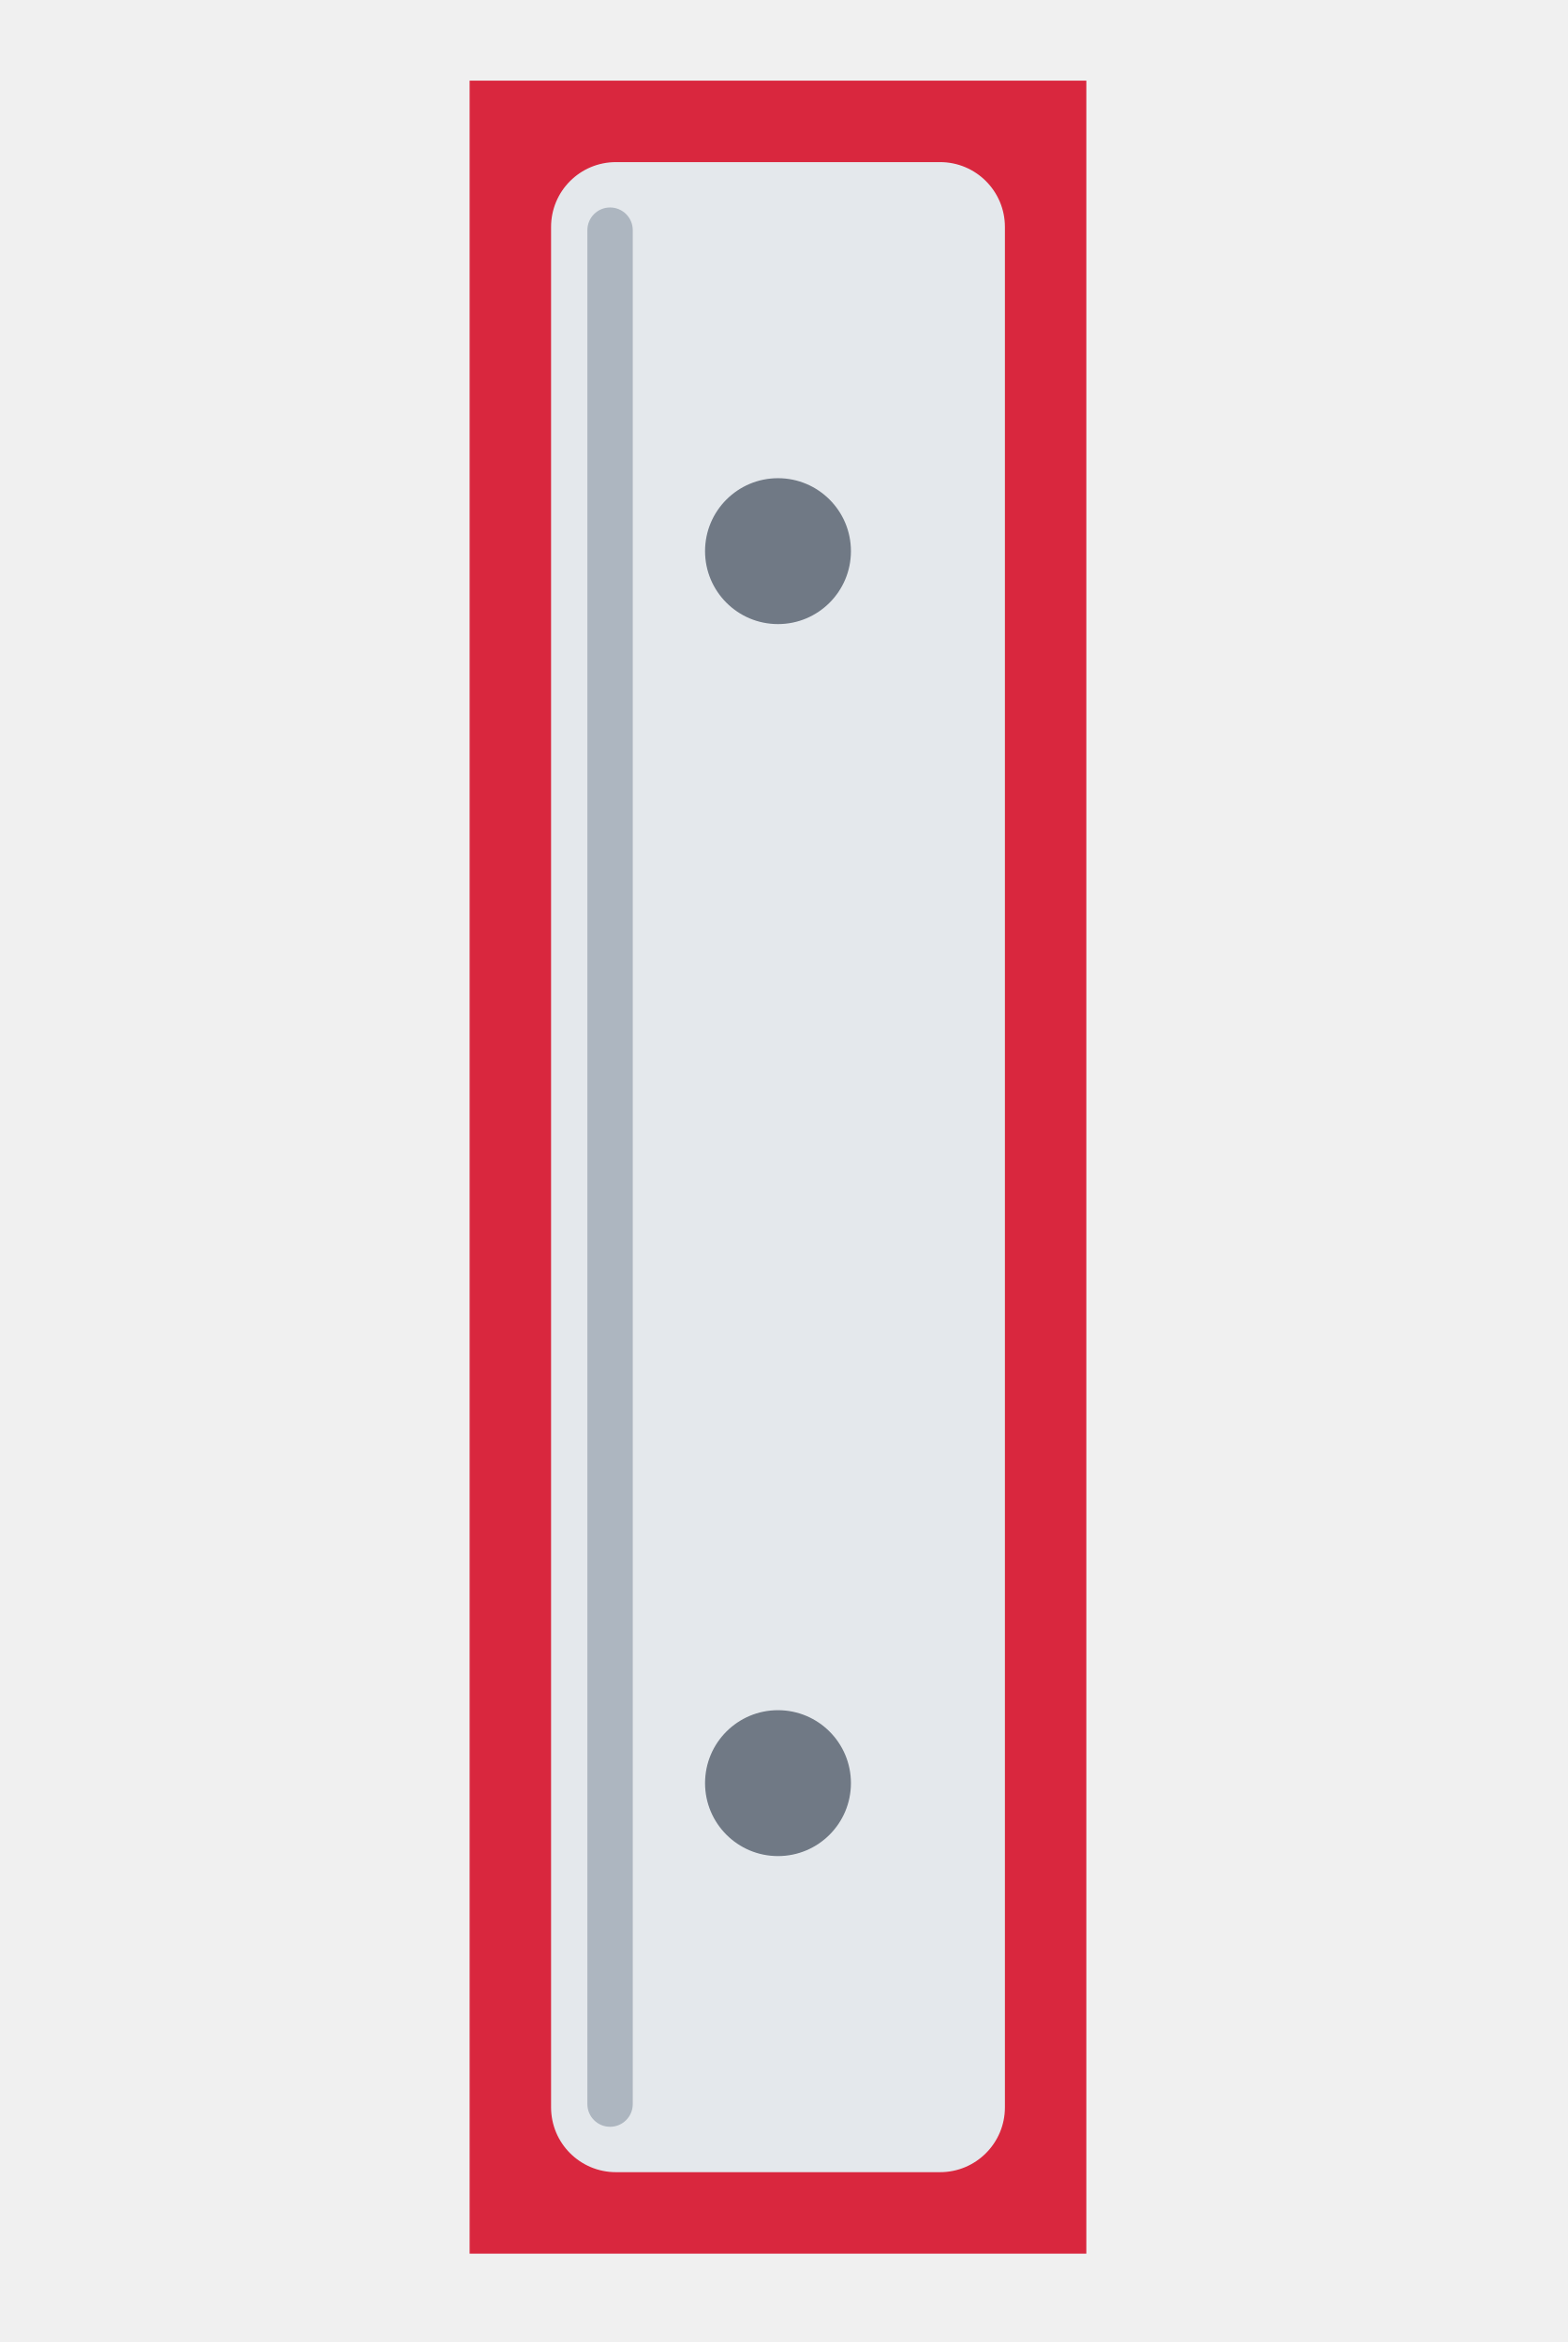
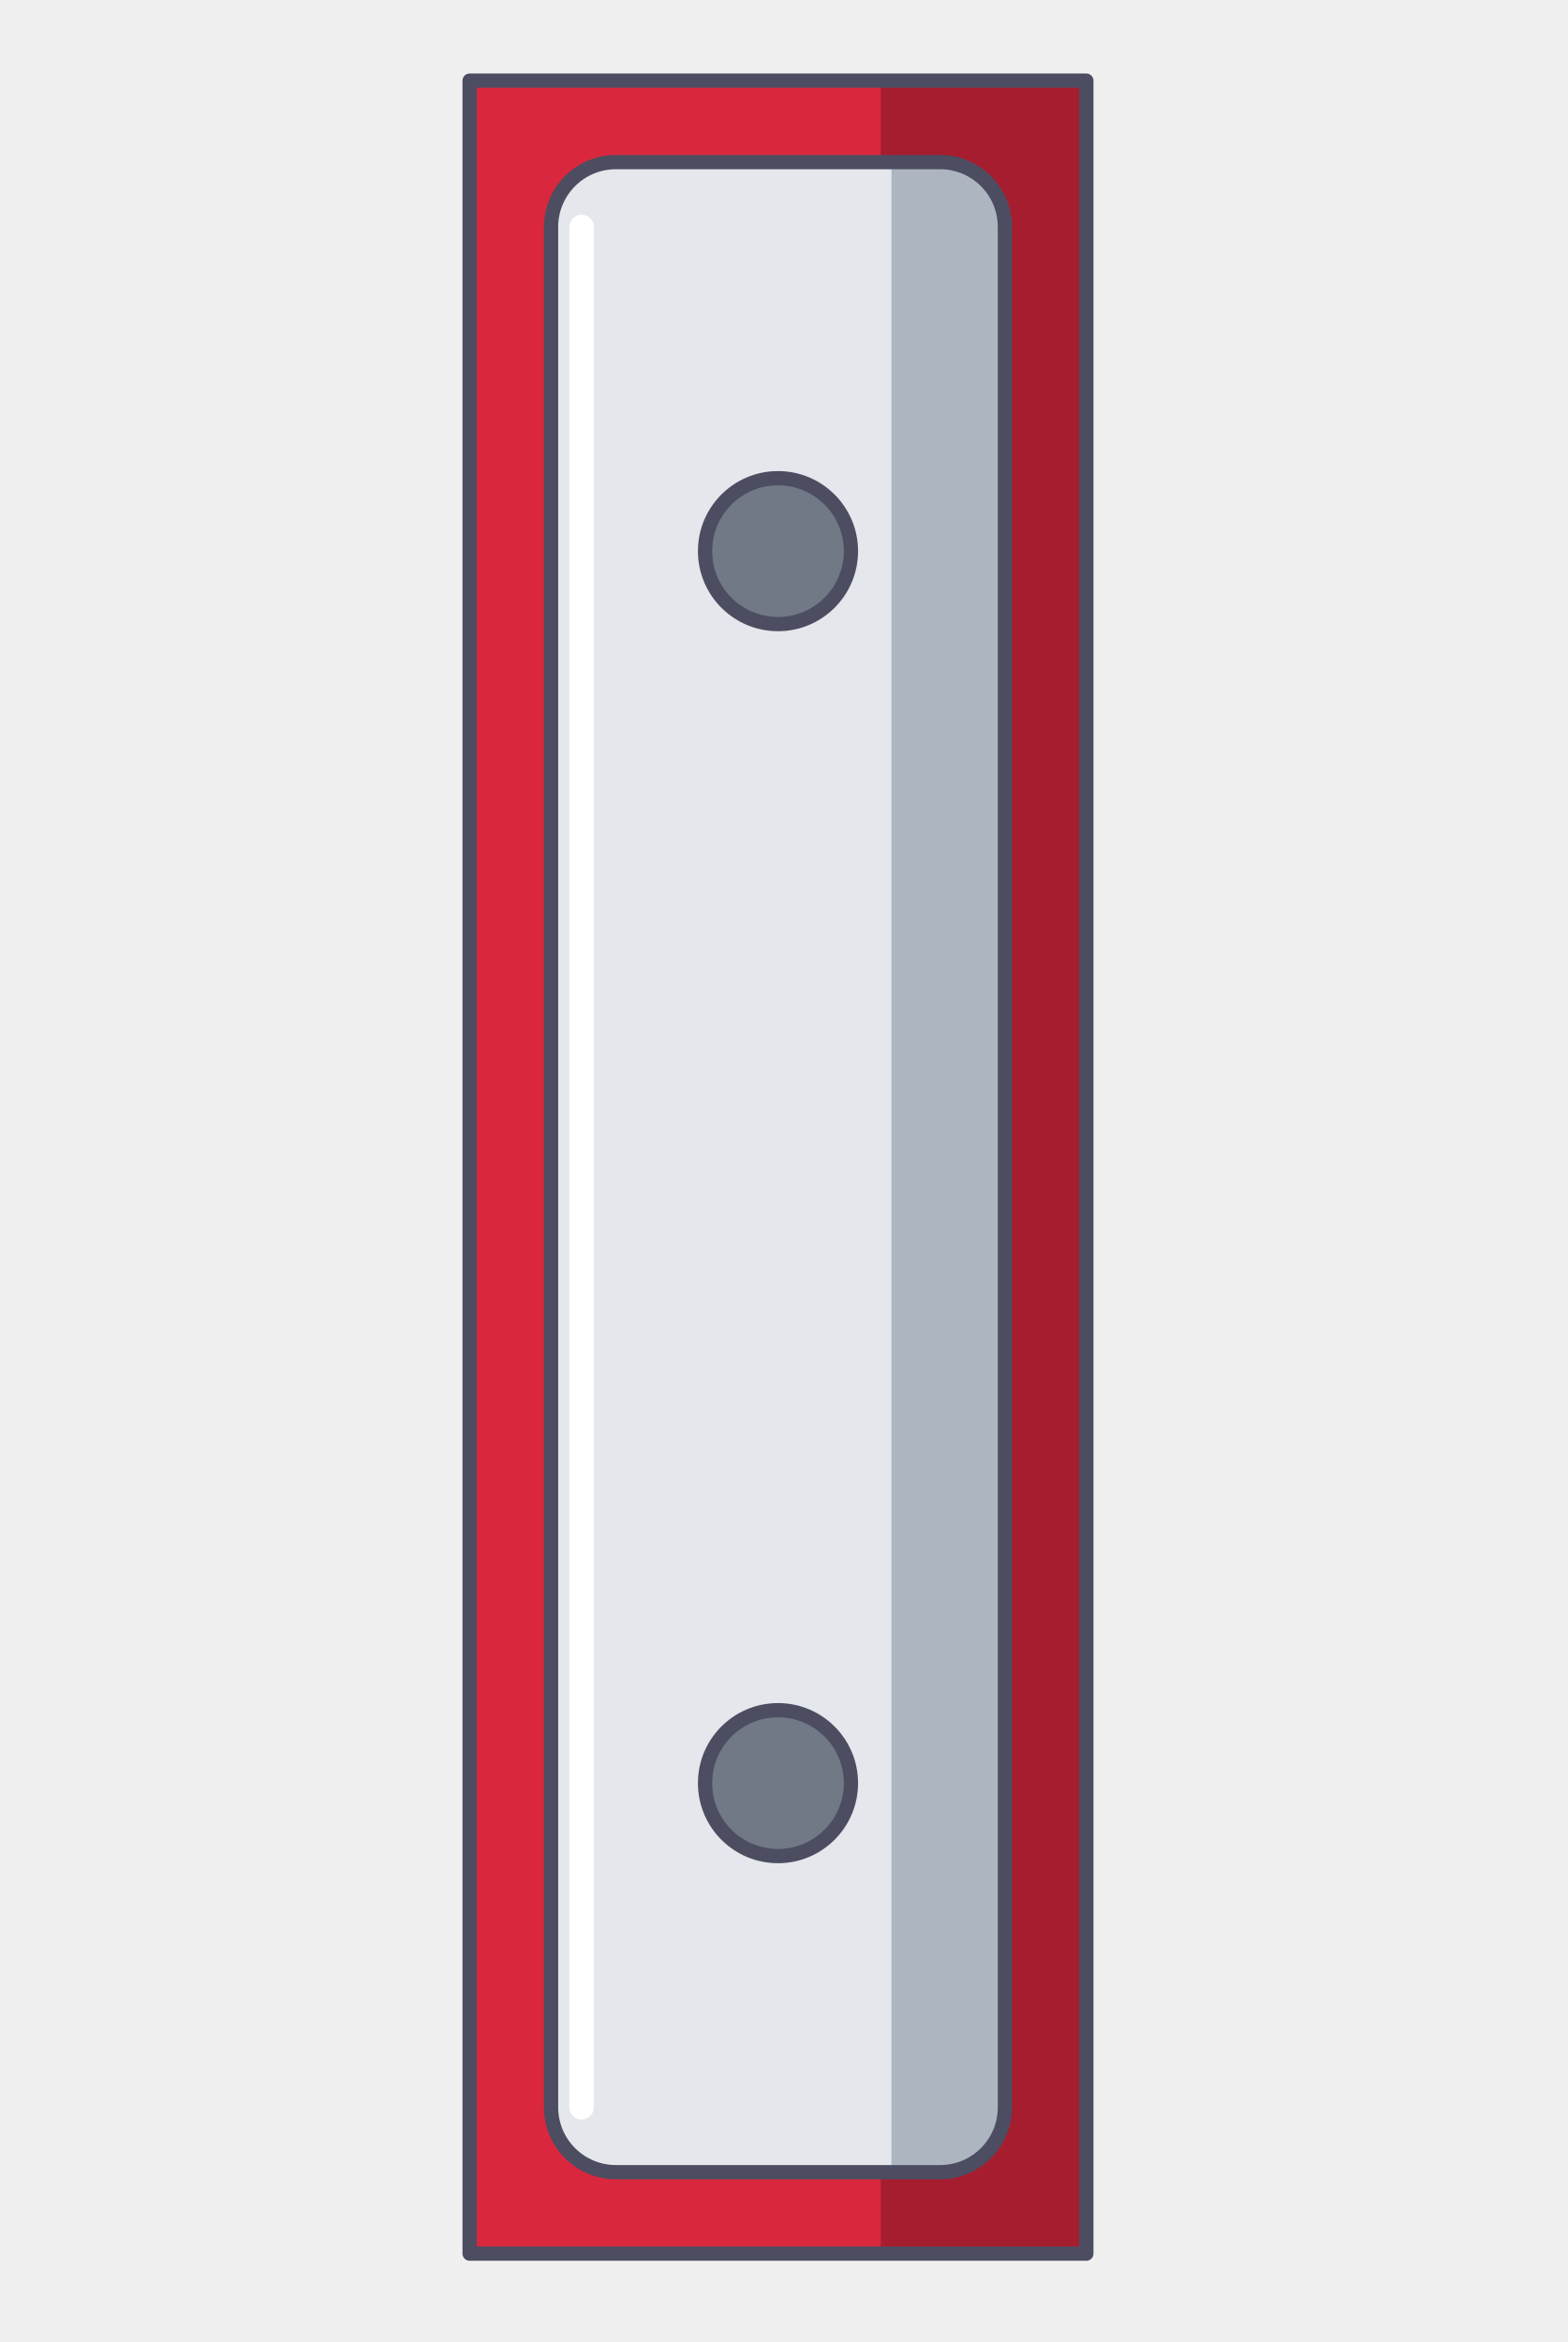
<svg xmlns="http://www.w3.org/2000/svg" width="77" height="115" viewBox="0 0 77 115" fill="none">
-   <rect x="23.063" y="3.96" width="30.287" height="106.701" fill="#D9273E" />
-   <path d="M46.167 7.96H30.247C28.489 7.96 27.063 9.385 27.063 11.144V103.477C27.063 105.236 28.489 106.661 30.247 106.661H46.167C47.925 106.661 49.351 105.236 49.351 103.477V11.144C49.351 9.385 47.925 7.96 46.167 7.96Z" fill="#E4E8EC" />
-   <rect x="28.846" y="10.188" width="2.229" height="94.244" rx="1.114" fill="#ADB6C0" />
-   <path d="M38.207 30.645C40.185 30.645 41.789 29.041 41.789 27.063C41.789 25.085 40.185 23.481 38.207 23.481C36.229 23.481 34.625 25.085 34.625 27.063C34.625 29.041 36.229 30.645 38.207 30.645Z" fill="#707985" />
-   <path d="M38.207 91.14C40.185 91.14 41.789 89.536 41.789 87.558C41.789 85.579 40.185 83.976 38.207 83.976C36.229 83.976 34.625 85.579 34.625 87.558C34.625 89.536 36.229 91.14 38.207 91.14Z" fill="#707985" />
+   <defs>
+     <clipPath id="xylophone-6-clip-frame">
+       <rect x="23.063" y="3.96" width="30.287" height="106.701" />
+     </clipPath>
+     <clipPath id="xylophone-6-clip-bar">
+       <path d="M46.167 7.96H30.247C28.489 7.96 27.063 9.385 27.063 11.144V103.477C27.063 105.236 28.489 106.661 30.247 106.661H46.167C47.925 106.661 49.351 105.236 49.351 103.477V11.144C49.351 9.385 47.925 7.96 46.167 7.96Z" />
+     </clipPath>
+   </defs>
+   <g data-part="frame">
+     <g data-layer="fill">
+       <rect x="23.063" y="3.96" width="30.287" height="106.701" fill="#D9273E" />
+     </g>
+     <g data-layer="shade">
+       <rect clip-path="url(#xylophone-6-clip-frame)" x="43.255" y="2.5" width="14" height="110" fill="#A61D2F" />
+     </g>
+     <g data-layer="line" stroke="#4C4D61" stroke-width="0.7" stroke-linejoin="round" stroke-linecap="round">
+       <rect x="23.063" y="3.96" width="30.287" height="106.701" />
+     </g>
+   </g>
+   <g data-part="bar">
+     <g data-layer="fill">
+       <path d="M46.167 7.96H30.247C28.489 7.96 27.063 9.385 27.063 11.144V103.477C27.063 105.236 28.489 106.661 30.247 106.661H46.167C47.925 106.661 49.351 105.236 49.351 103.477V11.144C49.351 9.385 47.925 7.96 46.167 7.96Z" fill="#E4E8EC" />
+     </g>
+     <g data-layer="shade">
+       <rect clip-path="url(#xylophone-6-clip-bar)" x="43.779" y="6.5" width="9" height="102" fill="#ADB6C0" />
+     </g>
+     <g data-layer="highlight">
+       <path clip-path="url(#xylophone-6-clip-bar)" d="M28.563 11.144V103.477" stroke="#FFFFFF" stroke-width="1.2" stroke-linecap="round" />
+     </g>
+     <g data-layer="line" stroke="#4C4D61" stroke-width="0.7" stroke-linejoin="round" stroke-linecap="round">
+       <path d="M46.167 7.96H30.247C28.489 7.96 27.063 9.385 27.063 11.144V103.477C27.063 105.236 28.489 106.661 30.247 106.661H46.167C47.925 106.661 49.351 105.236 49.351 103.477V11.144C49.351 9.385 47.925 7.96 46.167 7.96Z" />
+     </g>
+   </g>
+   <g data-part="pin">
+     <g data-layer="fill">
+       <path d="M38.207 30.645C40.185 30.645 41.789 29.041 41.789 27.063C41.789 25.085 40.185 23.481 38.207 23.481C36.229 23.481 34.625 25.085 34.625 27.063C34.625 29.041 36.229 30.645 38.207 30.645Z" fill="#707985" />
+     </g>
+     <g data-layer="line" stroke="#4C4D61" stroke-width="0.7" stroke-linejoin="round" stroke-linecap="round">
+       <path d="M38.207 30.645C40.185 30.645 41.789 29.041 41.789 27.063C41.789 25.085 40.185 23.481 38.207 23.481C36.229 23.481 34.625 25.085 34.625 27.063C34.625 29.041 36.229 30.645 38.207 30.645Z" />
+     </g>
+   </g>
+   <g data-part="pin">
+     <g data-layer="fill">
+       <path d="M38.207 91.14C40.185 91.14 41.789 89.536 41.789 87.558C41.789 85.579 40.185 83.976 38.207 83.976C36.229 83.976 34.625 85.579 34.625 87.558C34.625 89.536 36.229 91.14 38.207 91.14Z" fill="#707985" />
+     </g>
+     <g data-layer="line" stroke="#4C4D61" stroke-width="0.7" stroke-linejoin="round" stroke-linecap="round">
+       <path d="M38.207 91.14C40.185 91.14 41.789 89.536 41.789 87.558C41.789 85.579 40.185 83.976 38.207 83.976C36.229 83.976 34.625 85.579 34.625 87.558C34.625 89.536 36.229 91.14 38.207 91.14Z" />
+     </g>
+   </g>
</svg>
